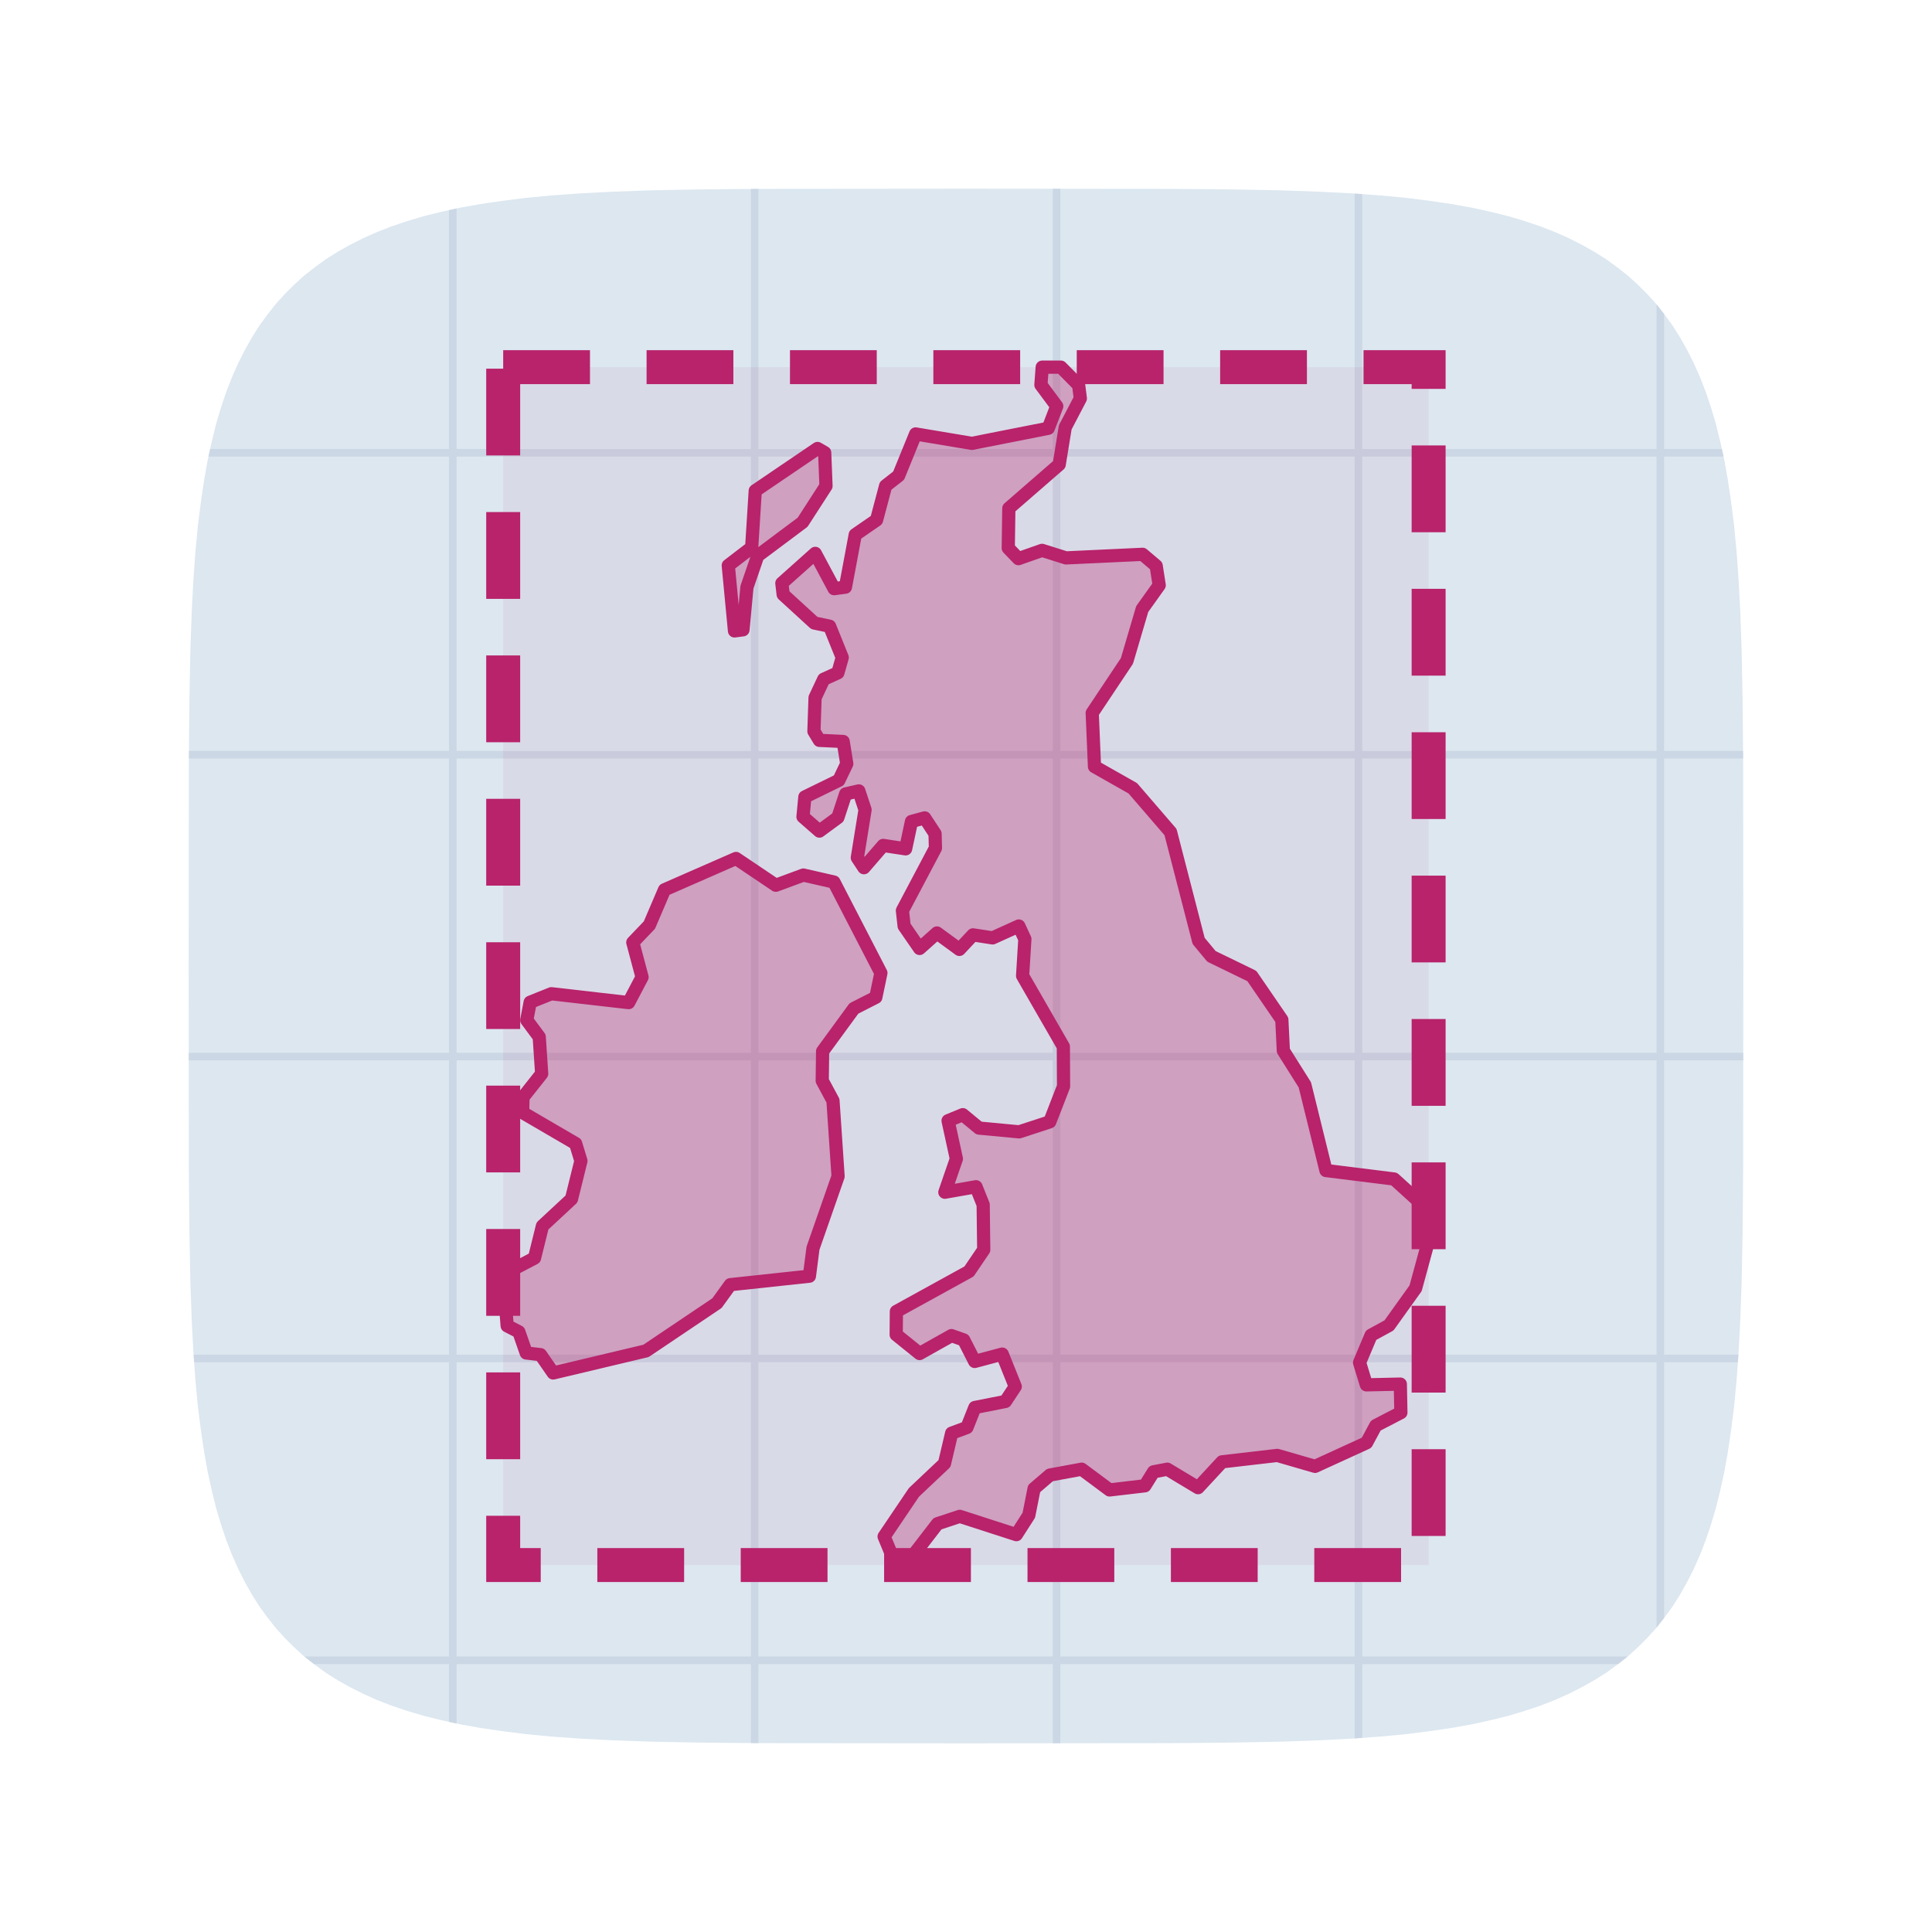
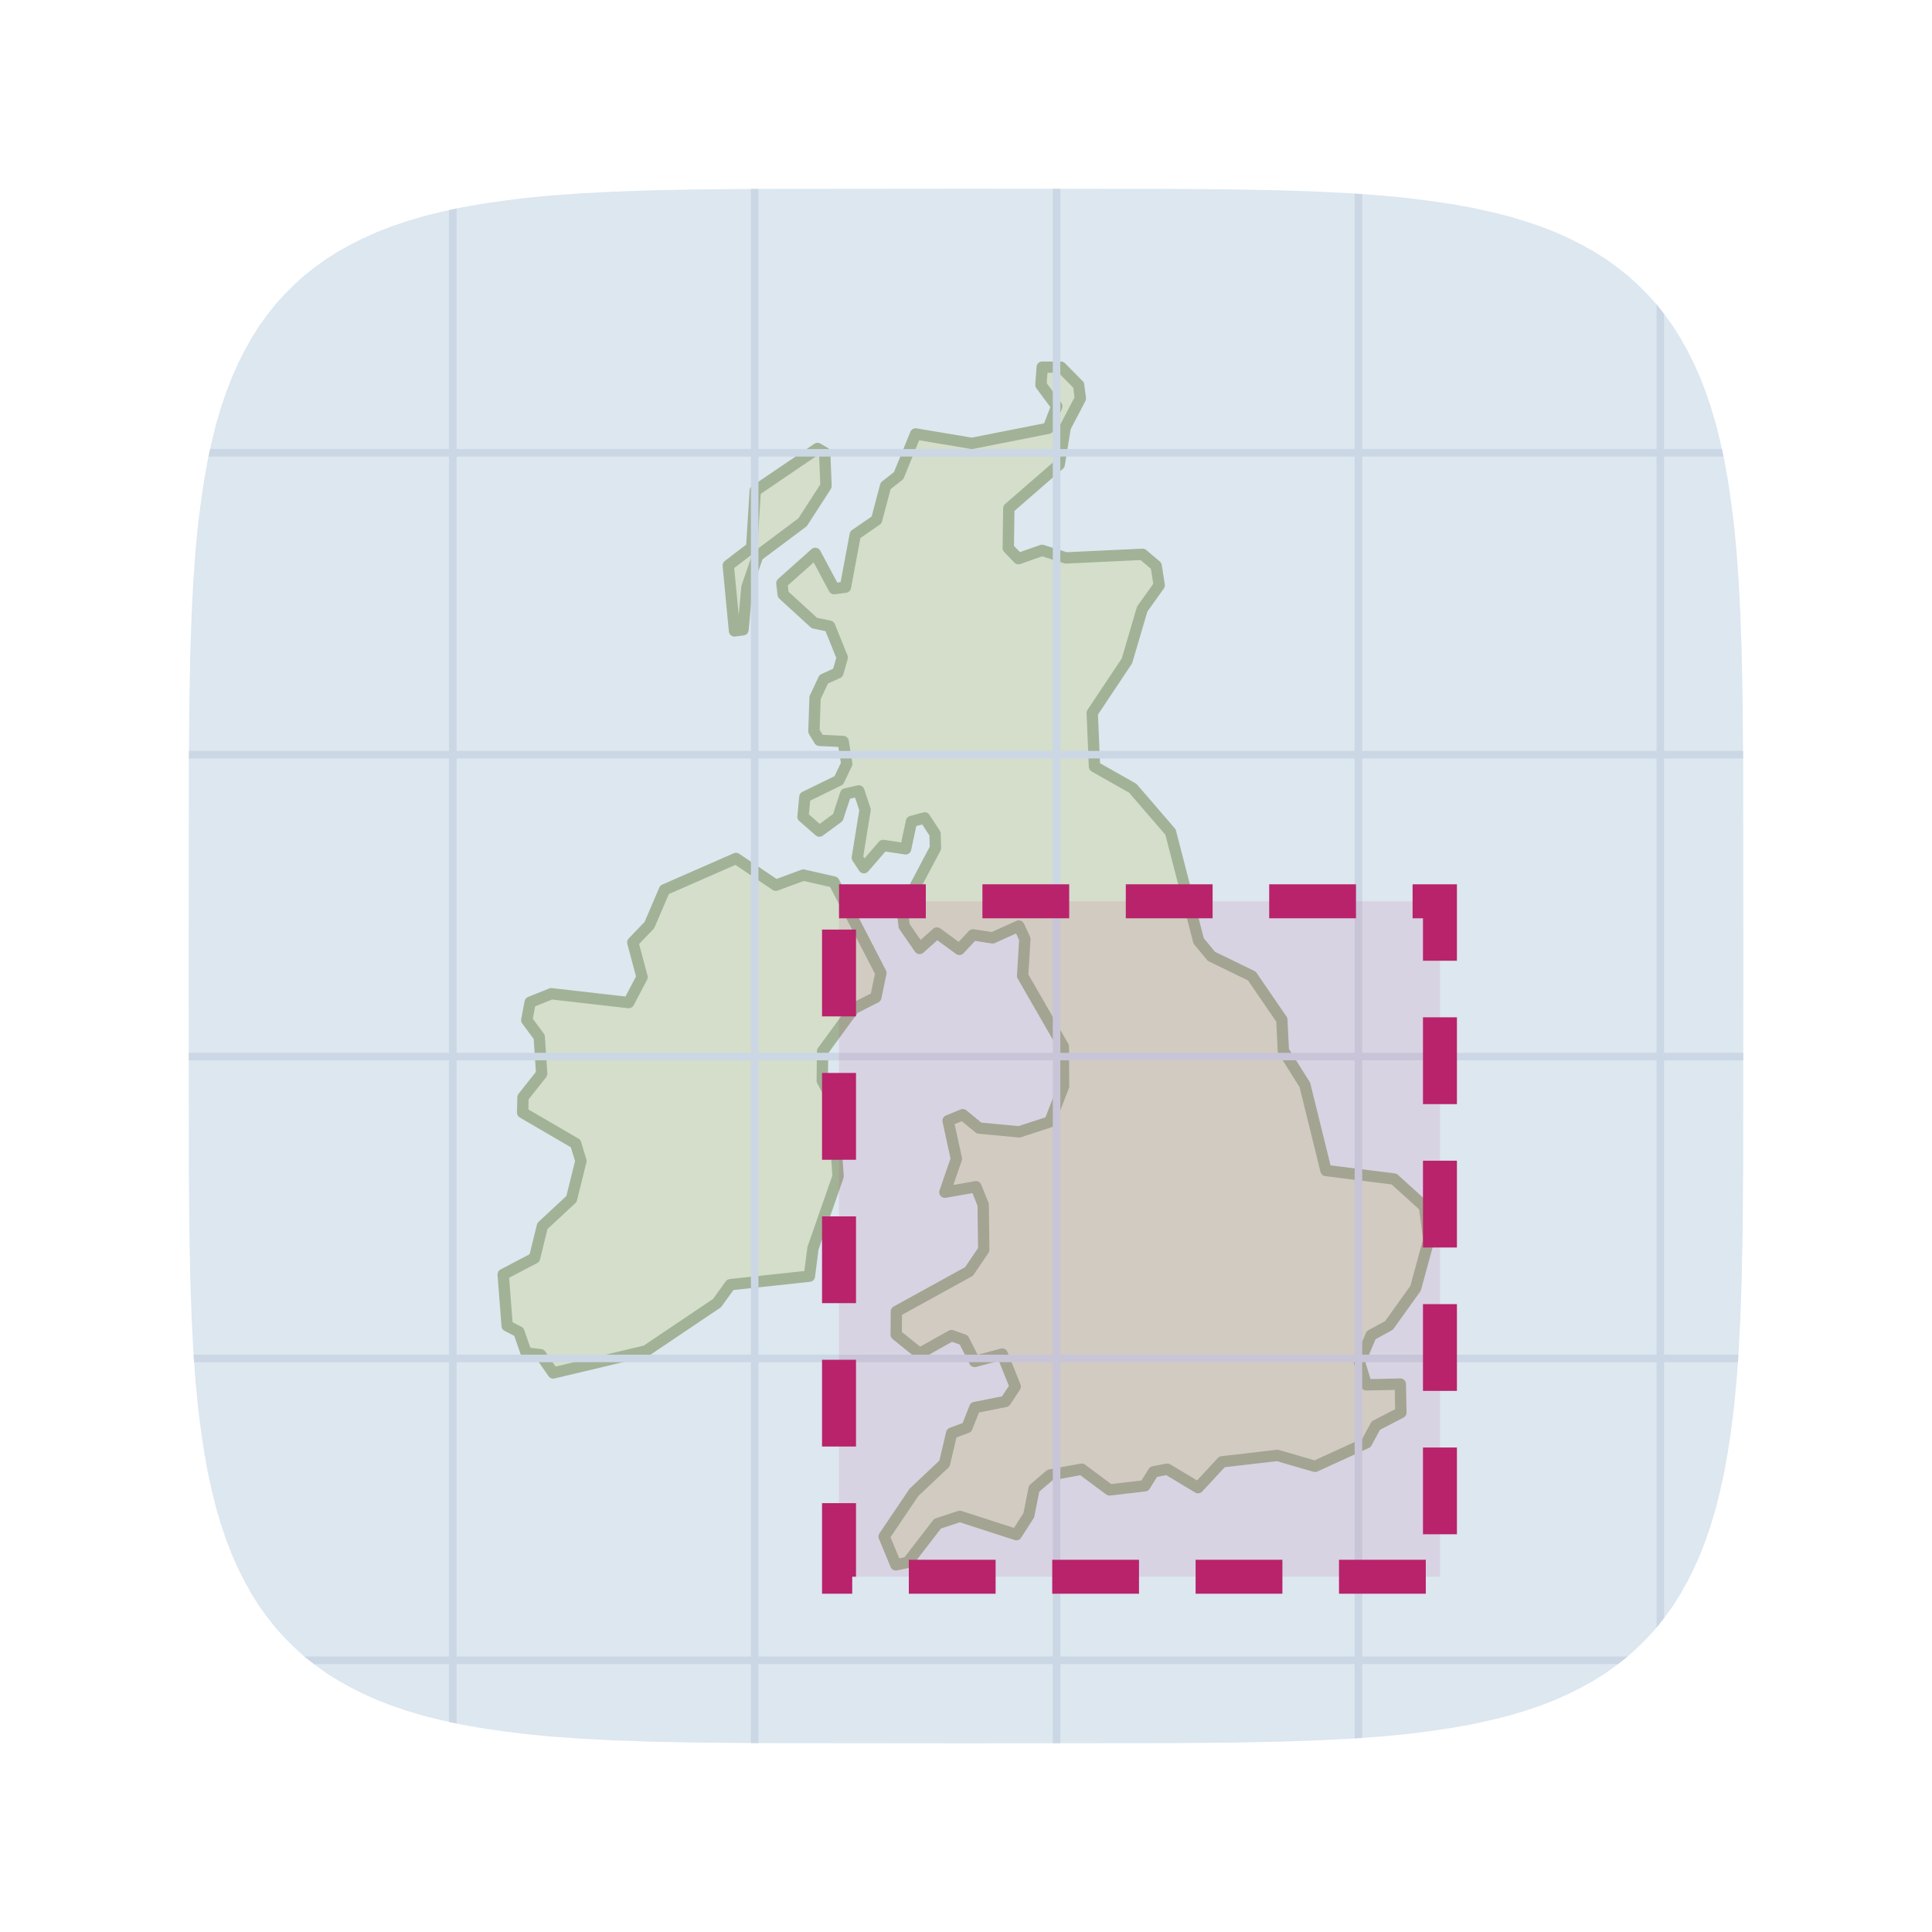
<svg xmlns="http://www.w3.org/2000/svg" xmlns:xlink="http://www.w3.org/1999/xlink" viewBox="0 0 1024 1024" width="1024" height="1024">
  <defs>
    <path id="squircle" d="M 924.0 512.0 L 923.9 619.7 L 923.6 654.0 L 923.1 679.0 L 922.4 699.2 L 921.5 716.5 L 920.4 731.8 L 919.1 745.5 L 917.5 758.1 L 915.8 769.6 L 913.9 780.2 L 911.7 790.2 L 909.4 799.5 L 906.8 808.2 L 904.0 816.5 L 901.0 824.2 L 897.7 831.6 L 894.2 838.5 L 890.5 845.1 L 886.6 851.3 L 882.3 857.2 L 877.9 862.8 L 873.1 868.1 L 868.1 873.1 L 862.8 877.9 L 857.2 882.3 L 851.3 886.6 L 845.1 890.5 L 838.5 894.2 L 831.6 897.7 L 824.2 901.0 L 816.5 904.0 L 808.2 906.8 L 799.5 909.4 L 790.2 911.7 L 780.2 913.9 L 769.6 915.8 L 758.1 917.5 L 745.5 919.1 L 731.8 920.4 L 716.5 921.5 L 699.2 922.4 L 679.0 923.1 L 654.0 923.6 L 619.7 923.9 L 512.0 924.0 L 404.3 923.9 L 370.0 923.6 L 345.0 923.1 L 324.8 922.4 L 307.5 921.5 L 292.2 920.4 L 278.5 919.1 L 265.9 917.5 L 254.4 915.8 L 243.8 913.9 L 233.8 911.7 L 224.5 909.4 L 215.8 906.8 L 207.5 904.0 L 199.8 901.0 L 192.4 897.7 L 185.5 894.2 L 178.9 890.5 L 172.7 886.6 L 166.8 882.3 L 161.2 877.9 L 155.9 873.1 L 150.9 868.1 L 146.1 862.8 L 141.7 857.2 L 137.4 851.3 L 133.5 845.1 L 129.8 838.5 L 126.3 831.6 L 123.0 824.2 L 120.0 816.5 L 117.2 808.2 L 114.6 799.5 L 112.3 790.2 L 110.1 780.2 L 108.2 769.6 L 106.5 758.1 L 104.9 745.5 L 103.6 731.8 L 102.5 716.5 L 101.6 699.2 L 100.9 679.0 L 100.4 654.0 L 100.1 619.7 L 100.0 512.0 L 100.1 404.3 L 100.4 370.0 L 100.9 345.0 L 101.6 324.8 L 102.5 307.5 L 103.6 292.2 L 104.9 278.5 L 106.5 265.9 L 108.2 254.4 L 110.1 243.8 L 112.3 233.8 L 114.6 224.5 L 117.2 215.8 L 120.0 207.5 L 123.0 199.8 L 126.3 192.4 L 129.8 185.5 L 133.5 178.9 L 137.4 172.7 L 141.7 166.8 L 146.1 161.2 L 150.9 155.9 L 155.9 150.9 L 161.2 146.1 L 166.8 141.7 L 172.7 137.4 L 178.9 133.5 L 185.5 129.8 L 192.4 126.3 L 199.8 123.0 L 207.5 120.0 L 215.8 117.2 L 224.5 114.6 L 233.8 112.3 L 243.8 110.1 L 254.4 108.2 L 265.9 106.5 L 278.5 104.9 L 292.2 103.6 L 307.5 102.5 L 324.8 101.6 L 345.0 100.9 L 370.0 100.4 L 404.3 100.1 L 512.0 100.0 L 619.7 100.1 L 654.0 100.4 L 679.0 100.9 L 699.2 101.6 L 716.5 102.5 L 731.8 103.6 L 745.5 104.9 L 758.1 106.5 L 769.6 108.2 L 780.2 110.1 L 790.2 112.3 L 799.5 114.6 L 808.2 117.2 L 816.5 120.0 L 824.2 123.0 L 831.6 126.3 L 838.5 129.8 L 845.1 133.5 L 851.3 137.4 L 857.2 141.7 L 862.8 146.1 L 868.1 150.9 L 873.1 155.9 L 877.9 161.2 L 882.3 166.8 L 886.6 172.7 L 890.5 178.9 L 894.2 185.5 L 897.7 192.4 L 901.0 199.8 L 904.0 207.5 L 906.8 215.8 L 909.4 224.5 L 911.7 233.8 L 913.9 243.8 L 915.8 254.4 L 917.5 265.9 L 919.1 278.5 L 920.4 292.2 L 921.5 307.5 L 922.4 324.8 L 923.1 345.0 L 923.6 370.0 L 923.9 404.3 Z" />
    <clipPath id="tile">
      <use xlink:href="#squircle" />
    </clipPath>
  </defs>
  <g clip-path="url(#tile)">
    <g>
      <rect x="0" y="0" width="1024" height="1024" fill="#DCE7F0" />
+       <path d="M432.1 293.3L442.1 312.0L448.1 311.2L453.3 283.4L464.6 275.6L469.4 257.5L476.3 252.1L485.3 230.0L515.1 235.0L555.6 227.0L560.1 215.3L551.7 204.0L552.4 194.6L562.3 194.6L571.7 204.1L572.6 211.2L564.6 226.5L561.4 246.2L534.7 269.4L534.4 290.5L539.8 296.1L552.3 291.7L565.0 295.7L605.6 293.8L612.8 299.9L614.4 310.2L605.4 322.8L597.3 350.3L578.9 377.9L580.1 406.3L600.4 417.8L620.4 441.0L635.3 498.7L642.1 506.9L663.5 517.3L679.4 540.5L680.2 556.9L691.6 575.0L702.8 620.4L738.9 624.9L755.0 639.5L757.3 657.1L750.3 682.8L736.2 702.5L726.7 707.7L720.6 722.2L724.2 734.0L742.2 733.6L742.5 748.7L729.2 755.6L724.3 764.7L697.0 777.2L677.0 771.4L647.7 774.8L635.0 788.5L618.7 778.7L611.4 780.1L606.8 787.5L588.1 789.7L573.3 778.7L556.5 781.8L548.1 789.0L545.3 803.1L538.7 813.4L508.7 803.7L496.9 807.6L481.1 828.1L474.8 829.4L468.6 814.4L484.4 791.0L500.6 775.7L504.4 759.6L512.5 756.6L516.7 746.0L532.9 742.8L538.1 734.9L531.2 717.7L516.6 721.6L510.8 710.2L504.3 707.9L487.4 717.4L475.0 707.4L475.1 695.1L513.6 673.9L521.4 662.4L521.1 638.5L517.3 629.0L500.8 631.9L506.9 614.2L502.5 594.0L510.3 590.8L518.9 597.9L540.2 599.9L556.4 594.6L563.7 575.8L563.6 554.7L542.0 517.2L543.2 497.7L540.0 490.8L526.1 497.1L515.7 495.5L508.5 503.2L496.6 494.5L487.4 502.7L479.2 490.8L478.3 482.6L495.8 449.5L495.6 441.9L490.1 433.5L483.1 435.4L480.0 449.9L468.1 448.1L457.9 459.9L454.4 454.6L458.5 429.2L455.2 419.2L448.2 420.8L444.1 433.3L434.3 440.5L425.6 432.9L426.6 422.4L444.6 413.6L448.8 404.8L446.9 393.0L434.3 392.4L431.4 387.6L432.0 369.8L436.6 360.0L444.1 356.6L446.4 348.5L439.7 331.9L431.6 330.2L415.1 315.1L414.4 309.1L432.1 293.3ZM266.7 675.5L283.3 666.8L287.5 649.8L302.9 635.5L307.9 615.3L305.1 606.1L277.0 589.7L277.2 581.6L287.1 569.1L285.8 549.6L279.2 540.7L281.0 531.2L292.2 526.7L333.2 531.4L340.3 517.9L335.4 499.5L344.2 490.3L352.2 471.6L390.1 455.0L411.2 469.2L425.8 463.8L442.0 467.5L466.9 515.7L464.2 528.6L452.6 534.5L436.0 557.2L435.8 572.8L441.5 583.4L444.2 623.5L430.9 661.6L429.0 676.4L387.1 680.9L380.0 690.7L342.4 716.0L293.2 727.7L286.5 718.0L278.9 717.1L275.0 705.9L268.8 702.7L266.7 675.5ZM386.0 299.7L398.4 290.2L400.3 260.1L433.3 237.7L437.1 239.9L437.8 257.6L425.4 276.8L401.6 294.6L395.9 311.2L393.8 333.8L389.3 334.4L386.0 299.7Z" fill="#D4DECB" stroke="#A2B297" stroke-width="6" stroke-linejoin="round" fill-rule="evenodd" />
      <path d="M80 0V1024M240 0V1024M400 0V1024M560 0V1024M720 0V1024M880 0V1024M0 80H1024M0 240H1024M0 400H1024M0 560H1024M0 720H1024M0 880H1024" stroke="#CBD7E4" stroke-width="4" fill="none" />
-       <path d="M432.1 293.3L442.1 312.0L448.1 311.2L453.3 283.4L464.6 275.6L469.4 257.5L476.3 252.1L485.3 230.0L515.1 235.0L555.6 227.0L560.1 215.3L551.7 204.0L552.4 194.6L562.3 194.6L571.7 204.1L572.6 211.2L564.6 226.5L561.4 246.2L534.7 269.4L534.4 290.5L539.8 296.1L552.3 291.7L565.0 295.7L605.6 293.8L612.8 299.9L614.4 310.2L605.4 322.8L597.3 350.3L578.9 377.9L580.1 406.3L600.4 417.8L620.4 441.0L635.3 498.7L642.1 506.9L663.5 517.3L679.4 540.5L680.2 556.9L691.6 575.0L702.8 620.4L738.9 624.9L755.0 639.5L757.3 657.1L750.3 682.8L736.2 702.5L726.7 707.7L720.6 722.2L724.2 734.0L742.2 733.6L742.5 748.7L729.2 755.6L724.3 764.7L697.0 777.2L677.0 771.4L647.7 774.8L635.0 788.5L618.7 778.7L611.4 780.1L606.8 787.5L588.1 789.7L573.3 778.7L556.5 781.8L548.1 789.0L545.3 803.1L538.7 813.4L508.7 803.7L496.9 807.6L481.1 828.1L474.8 829.4L468.6 814.4L484.4 791.0L500.6 775.7L504.4 759.6L512.5 756.6L516.7 746.0L532.9 742.8L538.1 734.9L531.2 717.7L516.6 721.6L510.8 710.2L504.3 707.9L487.4 717.4L475.0 707.4L475.1 695.1L513.6 673.9L521.4 662.4L521.1 638.5L517.3 629.0L500.8 631.9L506.9 614.2L502.5 594.0L510.3 590.8L518.9 597.9L540.2 599.9L556.4 594.6L563.7 575.8L563.6 554.7L542.0 517.2L543.2 497.7L540.0 490.8L526.1 497.1L515.7 495.5L508.5 503.2L496.6 494.5L487.4 502.7L479.2 490.8L478.3 482.6L495.8 449.5L495.6 441.9L490.1 433.5L483.1 435.4L480.0 449.9L468.1 448.1L457.9 459.9L454.4 454.6L458.5 429.2L455.2 419.2L448.2 420.8L444.1 433.3L434.3 440.5L425.6 432.9L426.6 422.4L444.6 413.6L448.8 404.8L446.9 393.0L434.3 392.4L431.4 387.6L432.0 369.8L436.6 360.0L444.1 356.6L446.4 348.5L439.7 331.9L431.6 330.2L415.1 315.1L414.4 309.1L432.1 293.3ZM266.7 675.5L283.3 666.8L287.5 649.8L302.9 635.5L307.9 615.3L305.1 606.1L277.0 589.7L277.2 581.6L287.1 569.1L285.8 549.6L279.2 540.7L281.0 531.2L292.2 526.7L333.2 531.4L340.3 517.9L335.4 499.5L344.2 490.3L352.2 471.6L390.1 455.0L411.2 469.2L425.8 463.8L442.0 467.5L466.9 515.7L464.2 528.6L452.6 534.5L436.0 557.2L435.8 572.8L441.5 583.4L444.2 623.5L430.9 661.6L429.0 676.4L387.1 680.9L380.0 690.7L342.4 716.0L293.2 727.7L286.5 718.0L278.9 717.1L275.0 705.9L268.8 702.7L266.7 675.5ZM386.0 299.7L398.4 290.2L400.3 260.1L433.3 237.7L437.1 239.9L437.8 257.6L425.4 276.8L401.6 294.6L395.9 311.2L393.8 333.8L389.3 334.4L386.0 299.7Z" fill="#B8236B" fill-opacity="0.32" stroke="#B8236B" stroke-width="7" stroke-linejoin="round" fill-rule="evenodd" />
-       <rect x="266.7" y="194.6" width="490.5" height="634.9" fill="rgba(184,35,107,0.07)" stroke="#B8236B" stroke-width="18" stroke-dasharray="46 30" />
+       <rect x="444.7" y="477.7" width="318.5" height="358.0" fill="rgba(184,35,107,0.10)" stroke="#B8236B" stroke-width="18" stroke-dasharray="46 30" />
    </g>
  </g>
</svg>
